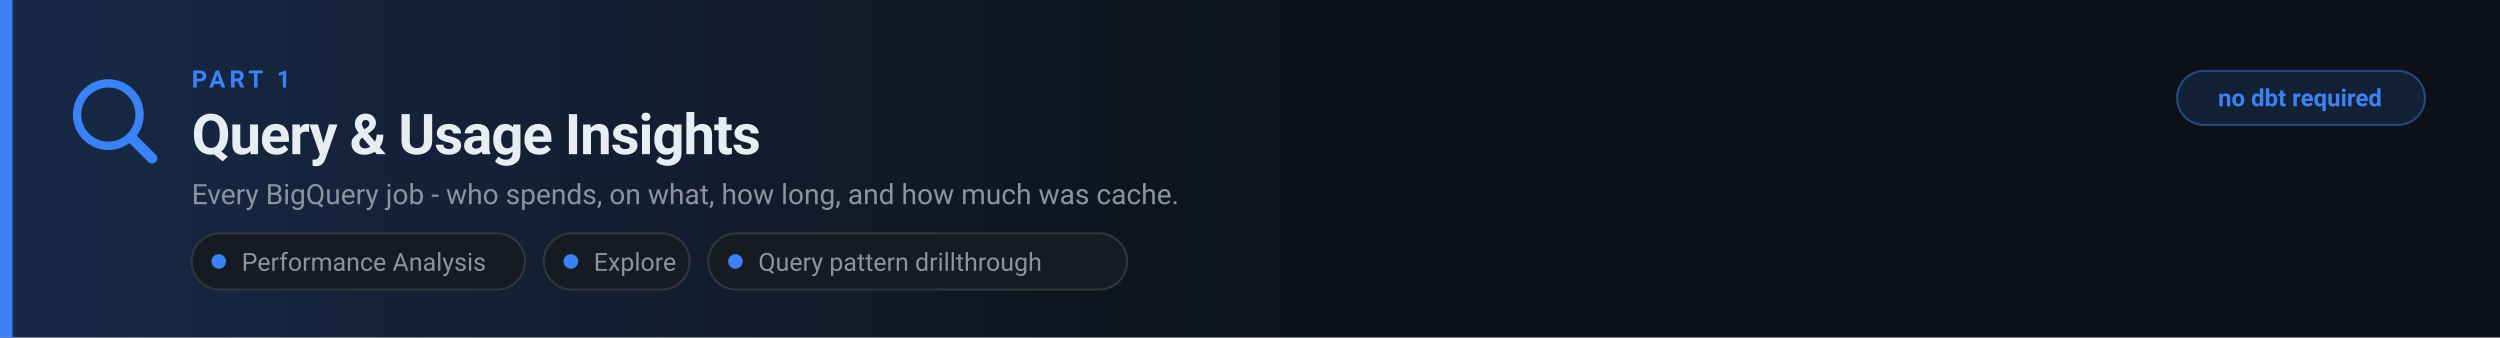
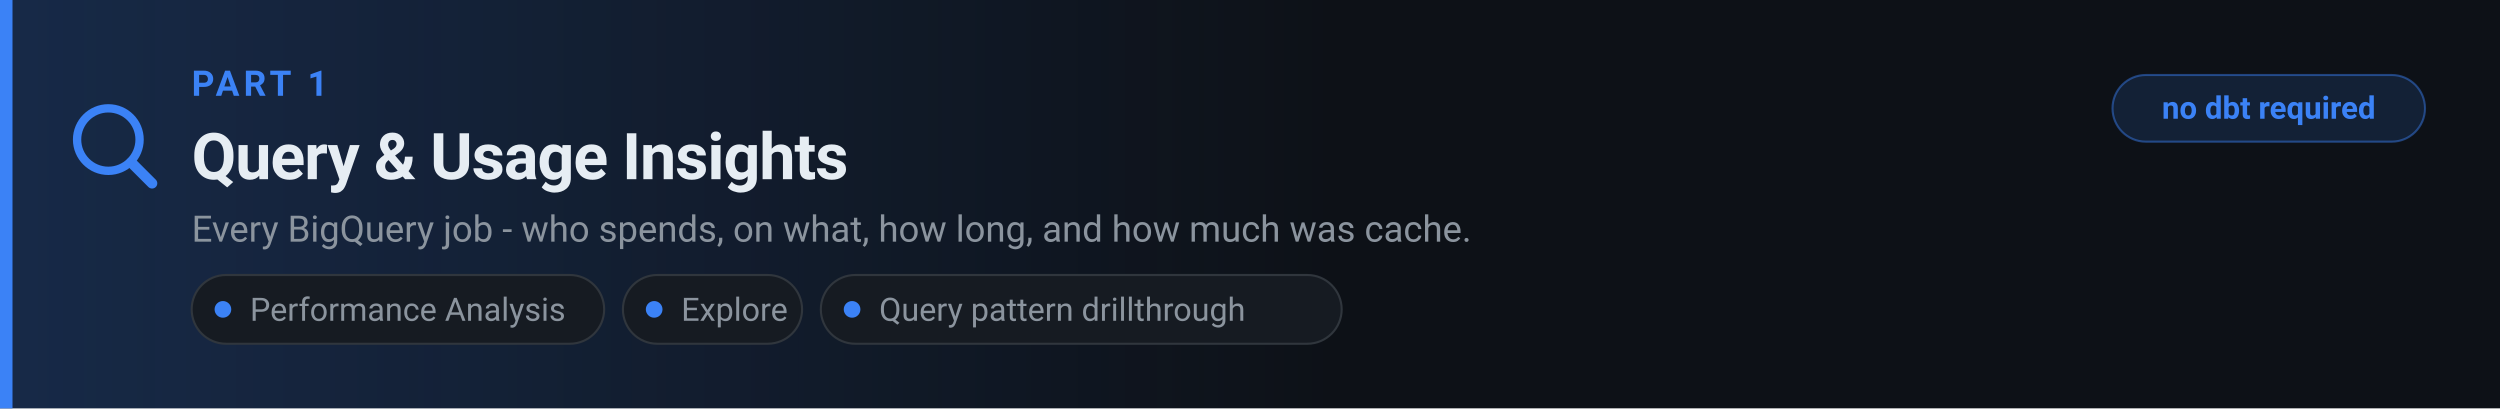
- <svg xmlns="http://www.w3.org/2000/svg" viewBox="0 0 1200 162" width="1200" height="162" role="img" aria-label="PART 1 - Query &amp; Usage Insights">
+ <svg xmlns="http://www.w3.org/2000/svg" viewBox="0 0 1200 196" width="1200" height="196" role="img" aria-label="PART 1 - Query &amp; Usage Insights">
  <style>
    /* Same rule as the hero: entrance animations only ever move things. The
       resting state of every element is its final state, so the banner is fully
       legible in a renderer that ignores CSS. */
    /* The glyph is drawn centred on its own origin, so scaling about 0 0 scales
       about its centre. Left as the CSS default of 50% 50% the reference box
       differs between renderers and the glyph drifts as it scales. */
    .glyph { animation: pop .5s cubic-bezier(.2,.8,.3,1); transform-origin: 0 0 }
    .txt { animation: slidein .45s ease-out both }
    .chip { animation: slidein .4s ease-out both }
    .edge { animation: stretch .7s cubic-bezier(.2,.7,.3,1) }
    @keyframes pop { from { transform: scale(.82) } to { transform: scale(1) } }
    @keyframes slidein { from { transform: translateX(-10px) }
                          to   { transform: translateX(0) } }
-     @keyframes stretch { from { height: 0 } to { height: 162px } }
+     @keyframes stretch { from { height: 0 } to { height: 196px } }
    @media (prefers-reduced-motion: reduce) {
      .glyph,.txt,.chip,.edge { animation: none }
    }
  </style>
  <defs>
    <linearGradient id="wash" x1="0" x2="1">
      <stop offset="0%" stop-color="#3B82F6" stop-opacity="0.22" />
      <stop offset="100%" stop-color="#3B82F6" stop-opacity="0" />
    </linearGradient>
  </defs>
-   <rect width="1200" height="162" fill="#0D1117" />
-   <rect width="640" height="162" fill="url(#wash)" />
-   <rect class="edge" x="0" y="0" width="6" height="162" fill="#3B82F6" />
-   <g transform="translate(52,58)">
+   <rect width="1200" height="196" fill="#0D1117" />
+   <rect width="640" height="196" fill="url(#wash)" />
+   <rect class="edge" x="0" y="0" width="6" height="196" fill="#3B82F6" />
+   <g transform="translate(52,70)">
    <g class="glyph">
      <circle cx="0" cy="-3" r="15" fill="none" stroke="#3B82F6" stroke-width="4" />
      <line x1="11" y1="8" x2="21" y2="18" stroke="#3B82F6" stroke-width="5" stroke-linecap="round" />
    </g>
  </g>
  <g class="txt">
-     <text x="92" y="42" font-family="system-ui,-apple-system,'Segoe UI',Roboto,Helvetica,Arial,sans-serif" font-size="11.5" font-weight="700" fill="#3B82F6" letter-spacing="2">PART 1</text>
+     <text x="92" y="46" font-family="system-ui,-apple-system,'Segoe UI',Roboto,Helvetica,Arial,sans-serif" font-size="17" font-weight="700" fill="#3B82F6" letter-spacing="2">PART 1</text>
  </g>
  <g class="txt" style="animation-delay:.06s">
-     <text x="92" y="74" font-family="system-ui,-apple-system,'Segoe UI',Roboto,Helvetica,Arial,sans-serif" font-size="27" font-weight="700" fill="#E6EDF3" letter-spacing="-0.5">Query &amp; Usage Insights</text>
+     <text x="92" y="86" font-family="system-ui,-apple-system,'Segoe UI',Roboto,Helvetica,Arial,sans-serif" font-size="31" font-weight="700" fill="#E6EDF3" letter-spacing="-0.5">Query &amp; Usage Insights</text>
  </g>
  <g class="txt" style="animation-delay:.12s">
-     <text x="92" y="98" font-family="system-ui,-apple-system,'Segoe UI',Roboto,Helvetica,Arial,sans-serif" font-size="13.5" fill="#8B949E">Every BigQuery job - who spends, on what, how long, and how much was cache.</text>
+     <text x="92" y="116" font-family="system-ui,-apple-system,'Segoe UI',Roboto,Helvetica,Arial,sans-serif" font-size="17.5" fill="#8B949E">Every BigQuery job - who spends, on what, how long, and how much was cache.</text>
  </g>
  <g class="txt" style="animation-delay:.18s">
-     <rect x="1045" y="34" width="119" height="26" rx="13" fill="#3B82F6" fill-opacity="0.14" stroke="#3B82F6" stroke-opacity="0.45" />
-     <text x="1104" y="51" text-anchor="middle" font-family="system-ui,-apple-system,'Segoe UI',Roboto,Helvetica,Arial,sans-serif" font-size="11.5" font-weight="600" fill="#3B82F6">no dbt required</text>
+     <rect x="1014" y="36" width="150" height="32" rx="16" fill="#3B82F6" fill-opacity="0.14" stroke="#3B82F6" stroke-opacity="0.45" />
+     <text x="1089" y="57" text-anchor="middle" font-family="system-ui,-apple-system,'Segoe UI',Roboto,Helvetica,Arial,sans-serif" font-size="15" font-weight="600" fill="#3B82F6">no dbt required</text>
  </g>
  <g class="chip" style="animation-delay:0.30s">
-     <rect x="92" y="112" width="160" height="27" rx="13.5" fill="#161B22" stroke="#30363D" />
-     <circle cx="105" cy="125.5" r="3.5" fill="#3B82F6" />
-     <text x="116" y="130" font-family="system-ui,-apple-system,'Segoe UI',Roboto,Helvetica,Arial,sans-serif" font-size="12" fill="#8B949E">Performance Analysis</text>
+     <rect x="92" y="132" width="198" height="33" rx="16.5" fill="#161B22" stroke="#30363D" />
+     <circle cx="107" cy="148.5" r="4" fill="#3B82F6" />
+     <text x="120" y="154" font-family="system-ui,-apple-system,'Segoe UI',Roboto,Helvetica,Arial,sans-serif" font-size="15.5" fill="#8B949E">Performance Analysis</text>
  </g>
  <g class="chip" style="animation-delay:0.39s">
-     <rect x="261" y="112" width="70" height="27" rx="13.5" fill="#161B22" stroke="#30363D" />
-     <circle cx="274" cy="125.5" r="3.5" fill="#3B82F6" />
-     <text x="285" y="130" font-family="system-ui,-apple-system,'Segoe UI',Roboto,Helvetica,Arial,sans-serif" font-size="12" fill="#8B949E">Explore</text>
+     <rect x="299" y="132" width="86" height="33" rx="16.5" fill="#161B22" stroke="#30363D" />
+     <circle cx="314" cy="148.5" r="4" fill="#3B82F6" />
+     <text x="327" y="154" font-family="system-ui,-apple-system,'Segoe UI',Roboto,Helvetica,Arial,sans-serif" font-size="15.5" fill="#8B949E">Explore</text>
  </g>
  <g class="chip" style="animation-delay:0.48s">
-     <rect x="340" y="112" width="201" height="27" rx="13.5" fill="#161B22" stroke="#30363D" />
-     <circle cx="353" cy="125.5" r="3.5" fill="#3B82F6" />
-     <text x="364" y="130" font-family="system-ui,-apple-system,'Segoe UI',Roboto,Helvetica,Arial,sans-serif" font-size="12" fill="#8B949E">Query pattern drillthrough</text>
+     <rect x="394" y="132" width="250" height="33" rx="16.5" fill="#161B22" stroke="#30363D" />
+     <circle cx="409" cy="148.5" r="4" fill="#3B82F6" />
+     <text x="422" y="154" font-family="system-ui,-apple-system,'Segoe UI',Roboto,Helvetica,Arial,sans-serif" font-size="15.5" fill="#8B949E">Query pattern drillthrough</text>
  </g>
</svg>
